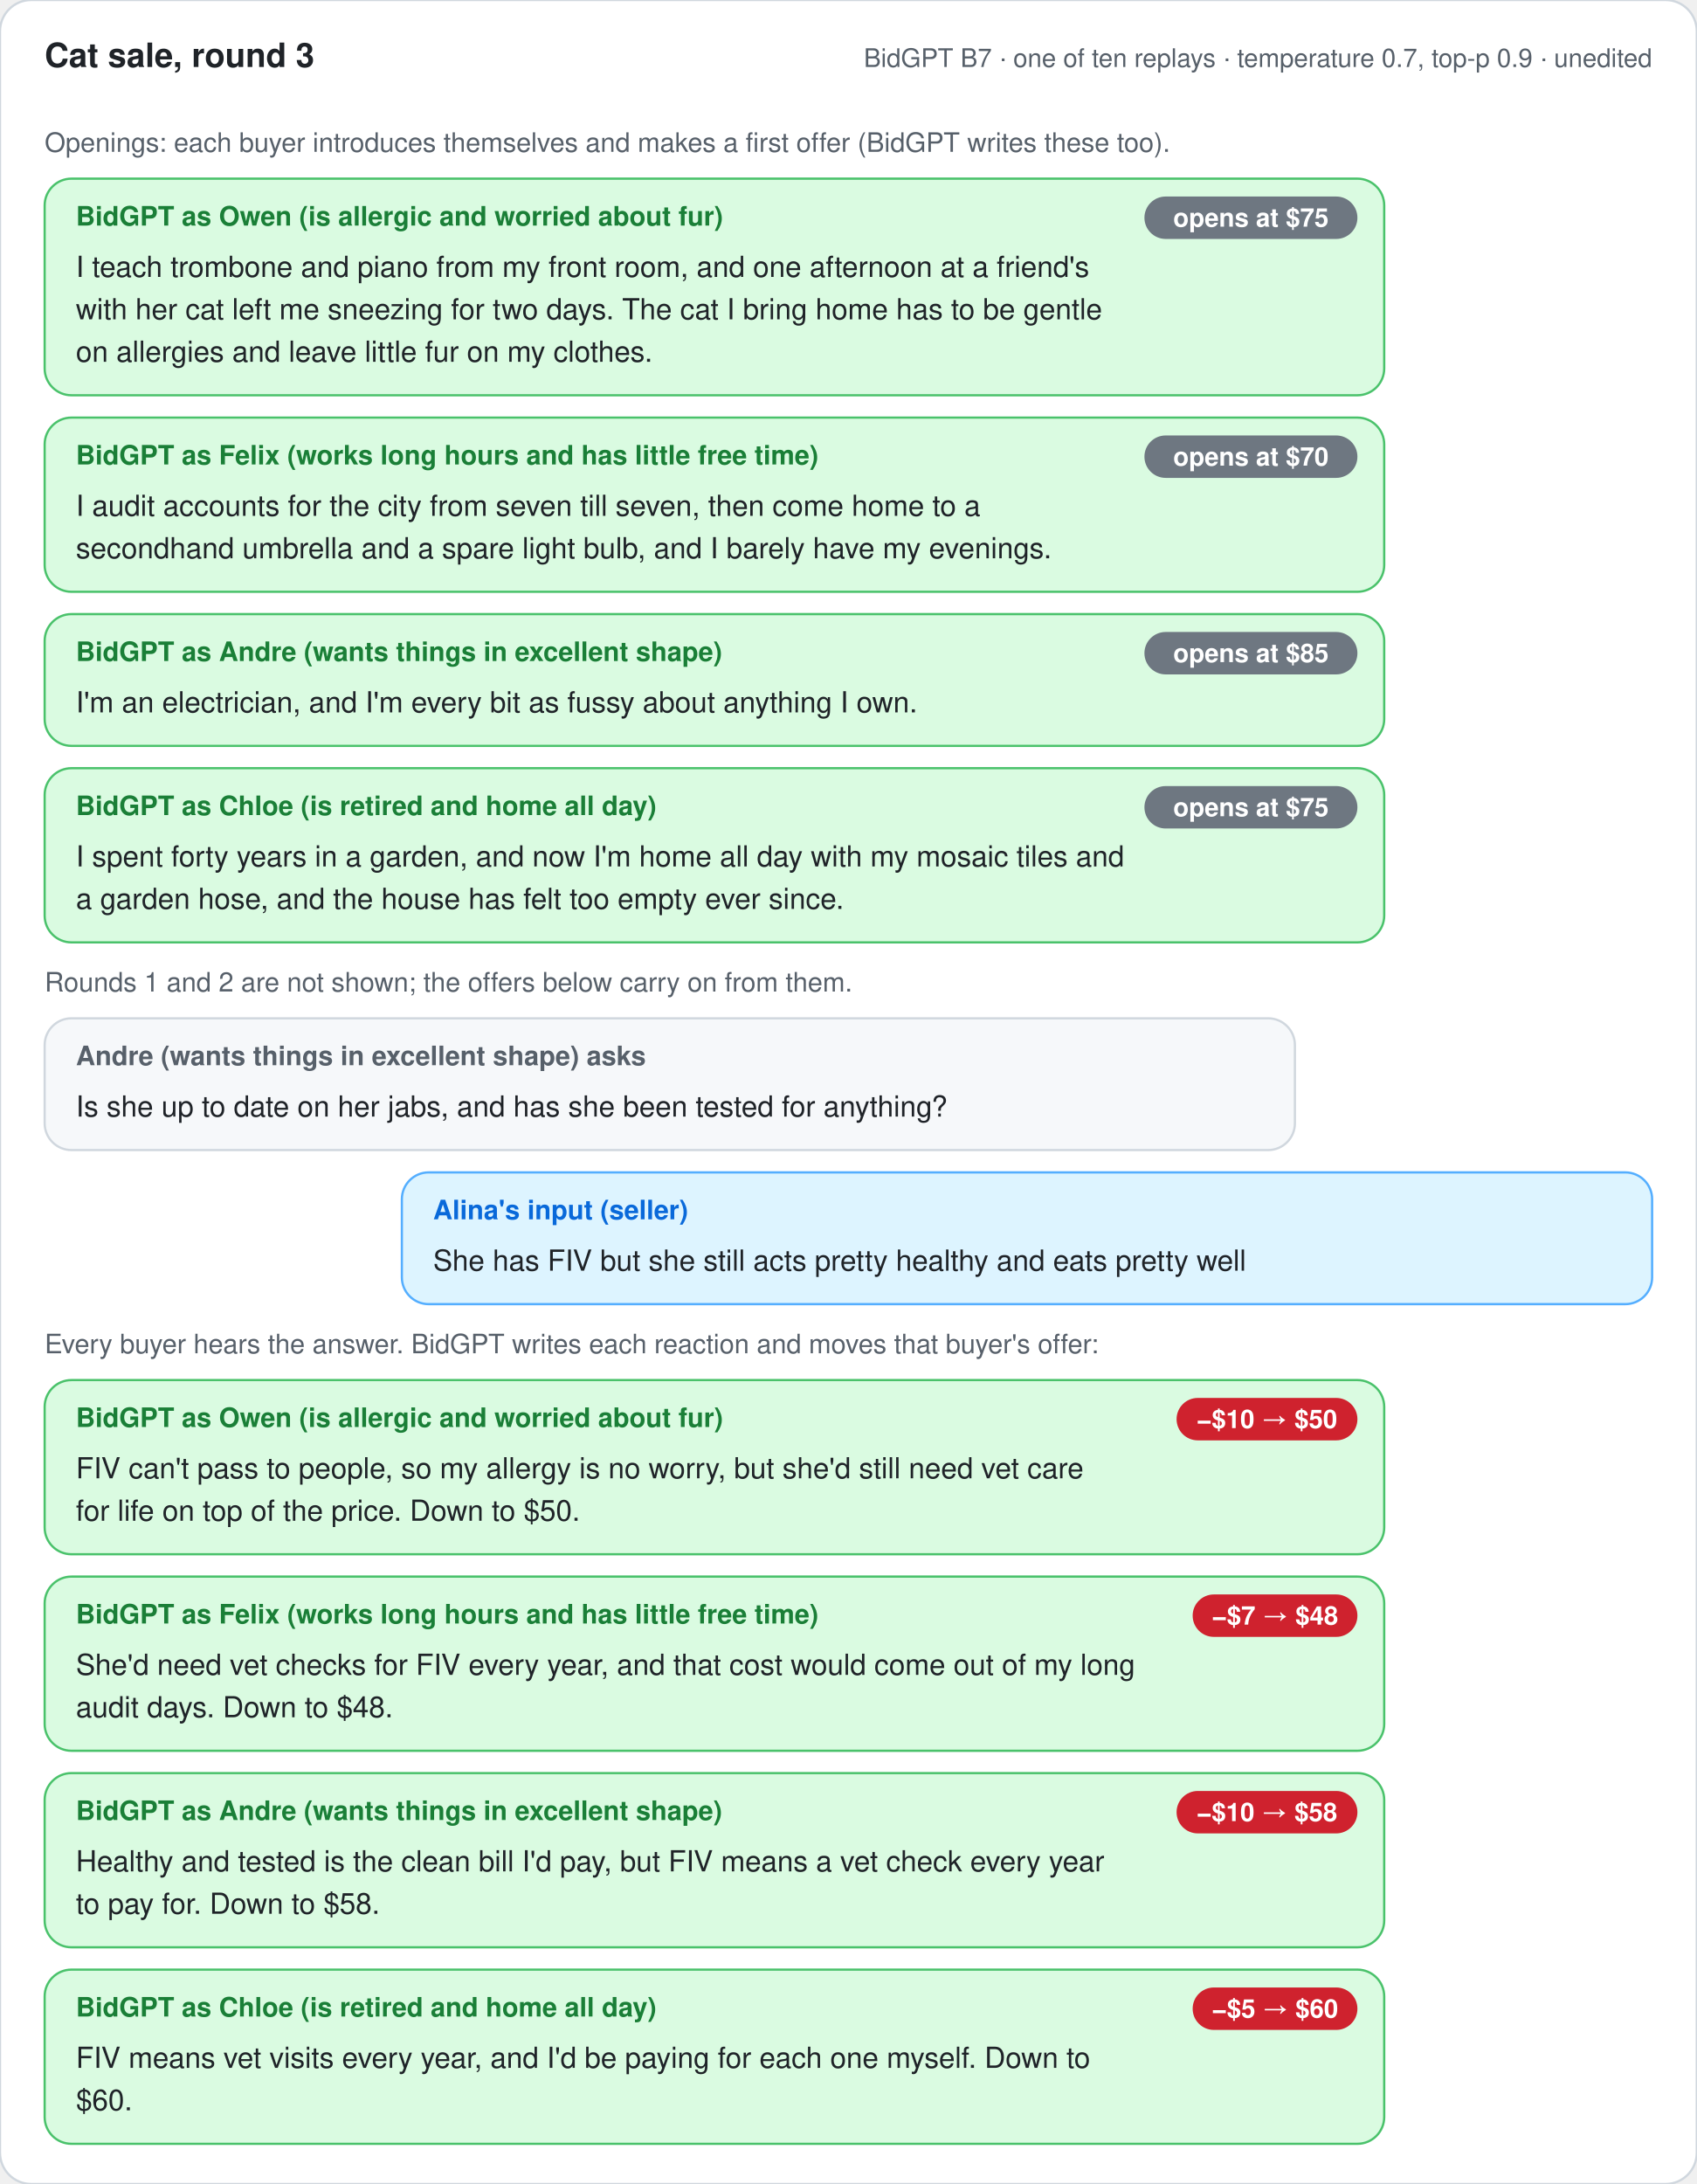
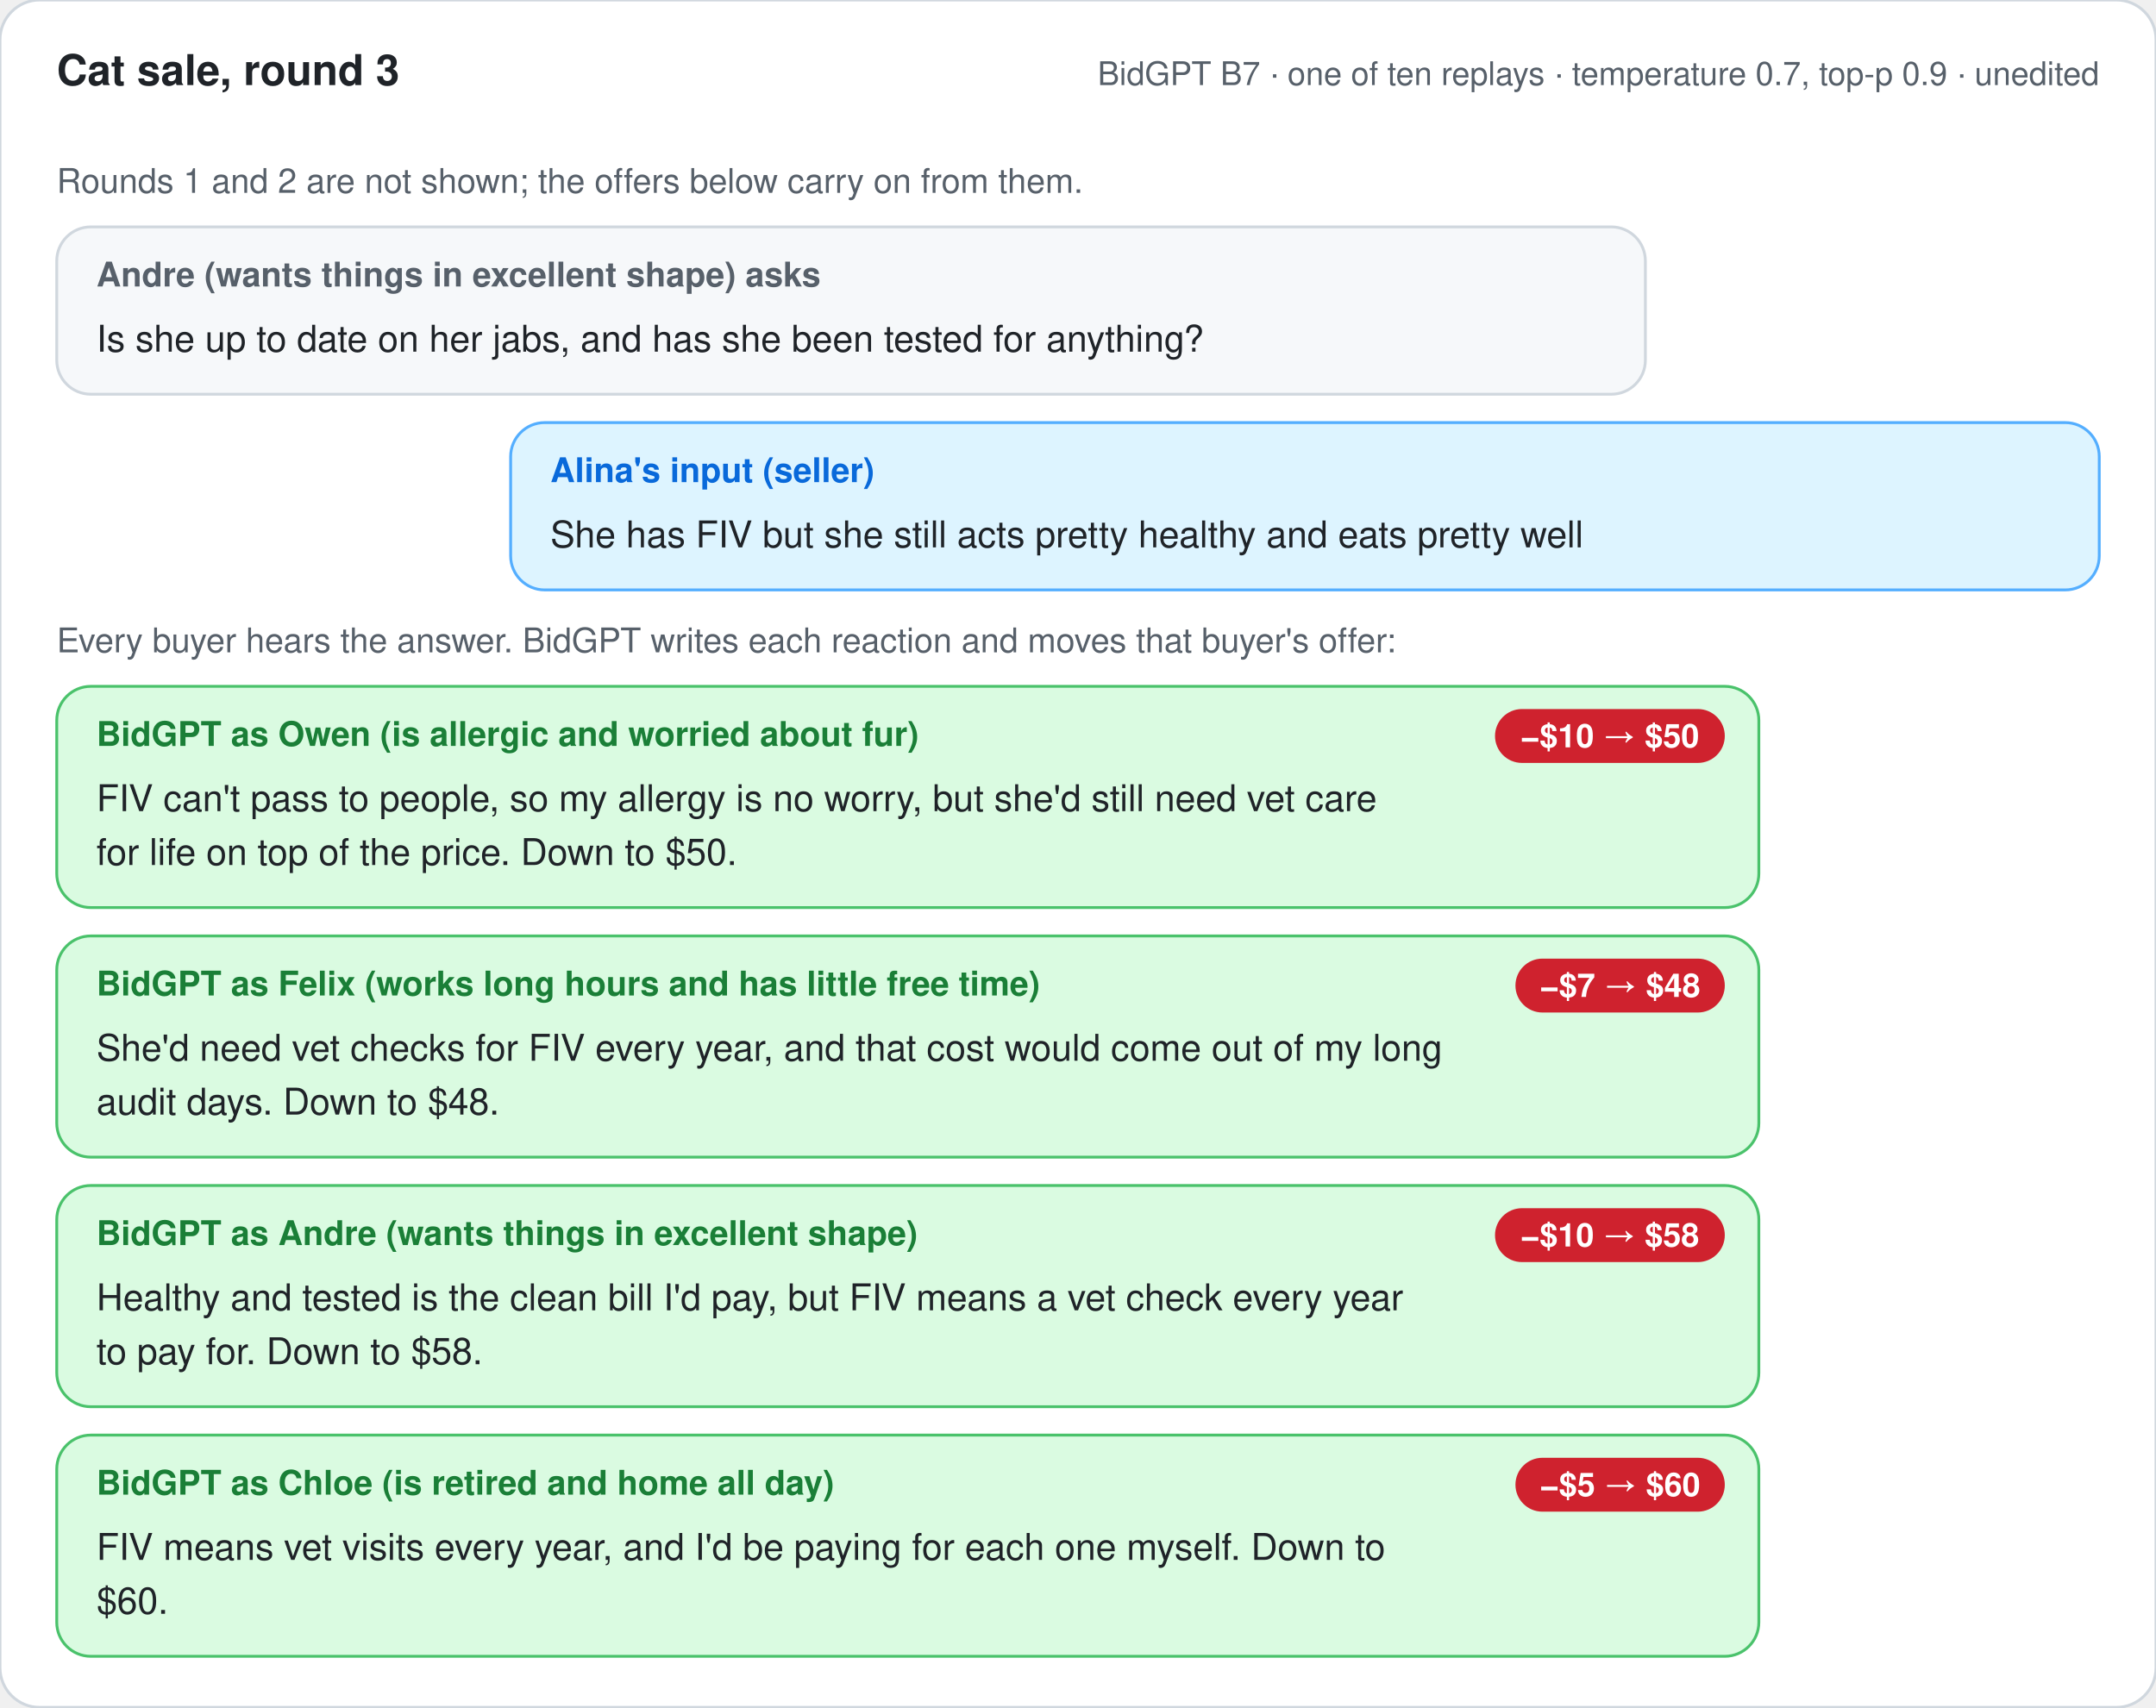
- <svg xmlns="http://www.w3.org/2000/svg" width="760" height="978" viewBox="0 0 760 978" font-family="-apple-system,BlinkMacSystemFont,'Segoe UI',Helvetica,Arial,sans-serif" role="img" aria-label="Round 3: Andre asks, the player answers, BidGPT writes four buyer reactions">
-   <rect width="760" height="978" rx="14" fill="#ffffff" stroke="#d0d7de" />
+ <svg xmlns="http://www.w3.org/2000/svg" width="760" height="602" viewBox="0 0 760 602" font-family="-apple-system,BlinkMacSystemFont,'Segoe UI',Helvetica,Arial,sans-serif" role="img" aria-label="Round 3: Andre asks, the player answers, BidGPT writes four buyer reactions">
+   <rect width="760" height="602" rx="14" fill="#ffffff" stroke="#d0d7de" />
  <text x="20" y="30" font-size="15" font-weight="700" fill="#1f2328">Cat sale, round 3</text>
  <text x="740" y="30" font-size="11.5" fill="#57606a" text-anchor="end">BidGPT B7 · one of ten replays · temperature 0.7, top-p 0.9 · unedited</text>
-   <text x="20" y="68" font-size="12" fill="#57606a">Openings: each buyer introduces themselves and makes a first offer (BidGPT writes these too).</text>
-   <rect x="20" y="80" width="600" height="97" rx="12" fill="#dafbe1" stroke="#4ac26b" />
-   <text x="34" y="101" font-size="12" font-weight="600" fill="#1a7f37">BidGPT as Owen (is allergic and worried about fur)</text>
-   <rect x="512.6" y="88" width="95.4" height="19" rx="9.5" fill="#6e7781" />
-   <text x="560.3" y="101.5" font-size="11.5" font-weight="700" fill="#fff" text-anchor="middle">opens at $75</text>
-   <text x="34" y="124" font-size="13" fill="#1f2328">I teach trombone and piano from my front room, and one afternoon at a friend's</text>
-   <text x="34" y="143" font-size="13" fill="#1f2328">with her cat left me sneezing for two days. The cat I bring home has to be gentle</text>
-   <text x="34" y="162" font-size="13" fill="#1f2328">on allergies and leave little fur on my clothes.</text>
-   <rect x="20" y="187" width="600" height="78" rx="12" fill="#dafbe1" stroke="#4ac26b" />
-   <text x="34" y="208" font-size="12" font-weight="600" fill="#1a7f37">BidGPT as Felix (works long hours and has little free time)</text>
-   <rect x="512.6" y="195" width="95.4" height="19" rx="9.5" fill="#6e7781" />
-   <text x="560.3" y="208.5" font-size="11.5" font-weight="700" fill="#fff" text-anchor="middle">opens at $70</text>
-   <text x="34" y="231" font-size="13" fill="#1f2328">I audit accounts for the city from seven till seven, then come home to a</text>
-   <text x="34" y="250" font-size="13" fill="#1f2328">secondhand umbrella and a spare light bulb, and I barely have my evenings.</text>
-   <rect x="20" y="275" width="600" height="59" rx="12" fill="#dafbe1" stroke="#4ac26b" />
-   <text x="34" y="296" font-size="12" font-weight="600" fill="#1a7f37">BidGPT as Andre (wants things in excellent shape)</text>
-   <rect x="512.6" y="283" width="95.4" height="19" rx="9.5" fill="#6e7781" />
-   <text x="560.3" y="296.5" font-size="11.5" font-weight="700" fill="#fff" text-anchor="middle">opens at $85</text>
-   <text x="34" y="319" font-size="13" fill="#1f2328">I'm an electrician, and I'm every bit as fussy about anything I own.</text>
-   <rect x="20" y="344" width="600" height="78" rx="12" fill="#dafbe1" stroke="#4ac26b" />
-   <text x="34" y="365" font-size="12" font-weight="600" fill="#1a7f37">BidGPT as Chloe (is retired and home all day)</text>
-   <rect x="512.6" y="352" width="95.4" height="19" rx="9.5" fill="#6e7781" />
-   <text x="560.3" y="365.5" font-size="11.5" font-weight="700" fill="#fff" text-anchor="middle">opens at $75</text>
-   <text x="34" y="388" font-size="13" fill="#1f2328">I spent forty years in a garden, and now I'm home all day with my mosaic tiles and</text>
-   <text x="34" y="407" font-size="13" fill="#1f2328">a garden hose, and the house has felt too empty ever since.</text>
-   <text x="20" y="444" font-size="12" fill="#57606a">Rounds 1 and 2 are not shown; the offers below carry on from them.</text>
-   <rect x="20" y="456" width="560" height="59" rx="12" fill="#f6f8fa" stroke="#d0d7de" />
-   <text x="34" y="477" font-size="12" font-weight="600" fill="#57606a">Andre (wants things in excellent shape) asks</text>
-   <text x="34" y="500" font-size="13" fill="#1f2328">Is she up to date on her jabs, and has she been tested for anything?</text>
-   <rect x="180" y="525" width="560" height="59" rx="12" fill="#ddf4ff" stroke="#54aeff" />
-   <text x="194" y="546" font-size="12" font-weight="600" fill="#0969da">Alina's input (seller)</text>
-   <text x="194" y="569" font-size="13" fill="#1f2328">She has FIV but she still acts pretty healthy and eats pretty well</text>
-   <text x="20" y="606" font-size="12" fill="#57606a">Every buyer hears the answer. BidGPT writes each reaction and moves that buyer's offer:</text>
-   <rect x="20" y="618" width="600" height="78" rx="12" fill="#dafbe1" stroke="#4ac26b" />
-   <text x="34" y="639" font-size="12" font-weight="600" fill="#1a7f37">BidGPT as Owen (is allergic and worried about fur)</text>
-   <rect x="527.0" y="626" width="81.0" height="19" rx="9.5" fill="#cf222e" />
-   <text x="567.5" y="639.5" font-size="11.5" font-weight="700" fill="#fff" text-anchor="middle">−$10 → $50</text>
-   <text x="34" y="662" font-size="13" fill="#1f2328">FIV can't pass to people, so my allergy is no worry, but she'd still need vet care</text>
-   <text x="34" y="681" font-size="13" fill="#1f2328">for life on top of the price. Down to $50.</text>
-   <rect x="20" y="706" width="600" height="78" rx="12" fill="#dafbe1" stroke="#4ac26b" />
-   <text x="34" y="727" font-size="12" font-weight="600" fill="#1a7f37">BidGPT as Felix (works long hours and has little free time)</text>
-   <rect x="534.2" y="714" width="73.8" height="19" rx="9.5" fill="#cf222e" />
-   <text x="571.1" y="727.5" font-size="11.5" font-weight="700" fill="#fff" text-anchor="middle">−$7 → $48</text>
-   <text x="34" y="750" font-size="13" fill="#1f2328">She'd need vet checks for FIV every year, and that cost would come out of my long</text>
-   <text x="34" y="769" font-size="13" fill="#1f2328">audit days. Down to $48.</text>
-   <rect x="20" y="794" width="600" height="78" rx="12" fill="#dafbe1" stroke="#4ac26b" />
-   <text x="34" y="815" font-size="12" font-weight="600" fill="#1a7f37">BidGPT as Andre (wants things in excellent shape)</text>
-   <rect x="527.0" y="802" width="81.0" height="19" rx="9.5" fill="#cf222e" />
-   <text x="567.5" y="815.5" font-size="11.5" font-weight="700" fill="#fff" text-anchor="middle">−$10 → $58</text>
-   <text x="34" y="838" font-size="13" fill="#1f2328">Healthy and tested is the clean bill I'd pay, but FIV means a vet check every year</text>
-   <text x="34" y="857" font-size="13" fill="#1f2328">to pay for. Down to $58.</text>
-   <rect x="20" y="882" width="600" height="78" rx="12" fill="#dafbe1" stroke="#4ac26b" />
-   <text x="34" y="903" font-size="12" font-weight="600" fill="#1a7f37">BidGPT as Chloe (is retired and home all day)</text>
-   <rect x="534.2" y="890" width="73.8" height="19" rx="9.5" fill="#cf222e" />
-   <text x="571.1" y="903.5" font-size="11.5" font-weight="700" fill="#fff" text-anchor="middle">−$5 → $60</text>
-   <text x="34" y="926" font-size="13" fill="#1f2328">FIV means vet visits every year, and I'd be paying for each one myself. Down to</text>
-   <text x="34" y="945" font-size="13" fill="#1f2328">$60.</text>
+   <text x="20" y="68" font-size="12" fill="#57606a">Rounds 1 and 2 are not shown; the offers below carry on from them.</text>
+   <rect x="20" y="80" width="560" height="59" rx="12" fill="#f6f8fa" stroke="#d0d7de" />
+   <text x="34" y="101" font-size="12" font-weight="600" fill="#57606a">Andre (wants things in excellent shape) asks</text>
+   <text x="34" y="124" font-size="13" fill="#1f2328">Is she up to date on her jabs, and has she been tested for anything?</text>
+   <rect x="180" y="149" width="560" height="59" rx="12" fill="#ddf4ff" stroke="#54aeff" />
+   <text x="194" y="170" font-size="12" font-weight="600" fill="#0969da">Alina's input (seller)</text>
+   <text x="194" y="193" font-size="13" fill="#1f2328">She has FIV but she still acts pretty healthy and eats pretty well</text>
+   <text x="20" y="230" font-size="12" fill="#57606a">Every buyer hears the answer. BidGPT writes each reaction and moves that buyer's offer:</text>
+   <rect x="20" y="242" width="600" height="78" rx="12" fill="#dafbe1" stroke="#4ac26b" />
+   <text x="34" y="263" font-size="12" font-weight="600" fill="#1a7f37">BidGPT as Owen (is allergic and worried about fur)</text>
+   <rect x="527.0" y="250" width="81.0" height="19" rx="9.5" fill="#cf222e" />
+   <text x="567.5" y="263.5" font-size="11.5" font-weight="700" fill="#fff" text-anchor="middle">−$10 → $50</text>
+   <text x="34" y="286" font-size="13" fill="#1f2328">FIV can't pass to people, so my allergy is no worry, but she'd still need vet care</text>
+   <text x="34" y="305" font-size="13" fill="#1f2328">for life on top of the price. Down to $50.</text>
+   <rect x="20" y="330" width="600" height="78" rx="12" fill="#dafbe1" stroke="#4ac26b" />
+   <text x="34" y="351" font-size="12" font-weight="600" fill="#1a7f37">BidGPT as Felix (works long hours and has little free time)</text>
+   <rect x="534.2" y="338" width="73.8" height="19" rx="9.5" fill="#cf222e" />
+   <text x="571.1" y="351.5" font-size="11.5" font-weight="700" fill="#fff" text-anchor="middle">−$7 → $48</text>
+   <text x="34" y="374" font-size="13" fill="#1f2328">She'd need vet checks for FIV every year, and that cost would come out of my long</text>
+   <text x="34" y="393" font-size="13" fill="#1f2328">audit days. Down to $48.</text>
+   <rect x="20" y="418" width="600" height="78" rx="12" fill="#dafbe1" stroke="#4ac26b" />
+   <text x="34" y="439" font-size="12" font-weight="600" fill="#1a7f37">BidGPT as Andre (wants things in excellent shape)</text>
+   <rect x="527.0" y="426" width="81.0" height="19" rx="9.5" fill="#cf222e" />
+   <text x="567.5" y="439.5" font-size="11.5" font-weight="700" fill="#fff" text-anchor="middle">−$10 → $58</text>
+   <text x="34" y="462" font-size="13" fill="#1f2328">Healthy and tested is the clean bill I'd pay, but FIV means a vet check every year</text>
+   <text x="34" y="481" font-size="13" fill="#1f2328">to pay for. Down to $58.</text>
+   <rect x="20" y="506" width="600" height="78" rx="12" fill="#dafbe1" stroke="#4ac26b" />
+   <text x="34" y="527" font-size="12" font-weight="600" fill="#1a7f37">BidGPT as Chloe (is retired and home all day)</text>
+   <rect x="534.2" y="514" width="73.8" height="19" rx="9.5" fill="#cf222e" />
+   <text x="571.1" y="527.5" font-size="11.5" font-weight="700" fill="#fff" text-anchor="middle">−$5 → $60</text>
+   <text x="34" y="550" font-size="13" fill="#1f2328">FIV means vet visits every year, and I'd be paying for each one myself. Down to</text>
+   <text x="34" y="569" font-size="13" fill="#1f2328">$60.</text>
</svg>
